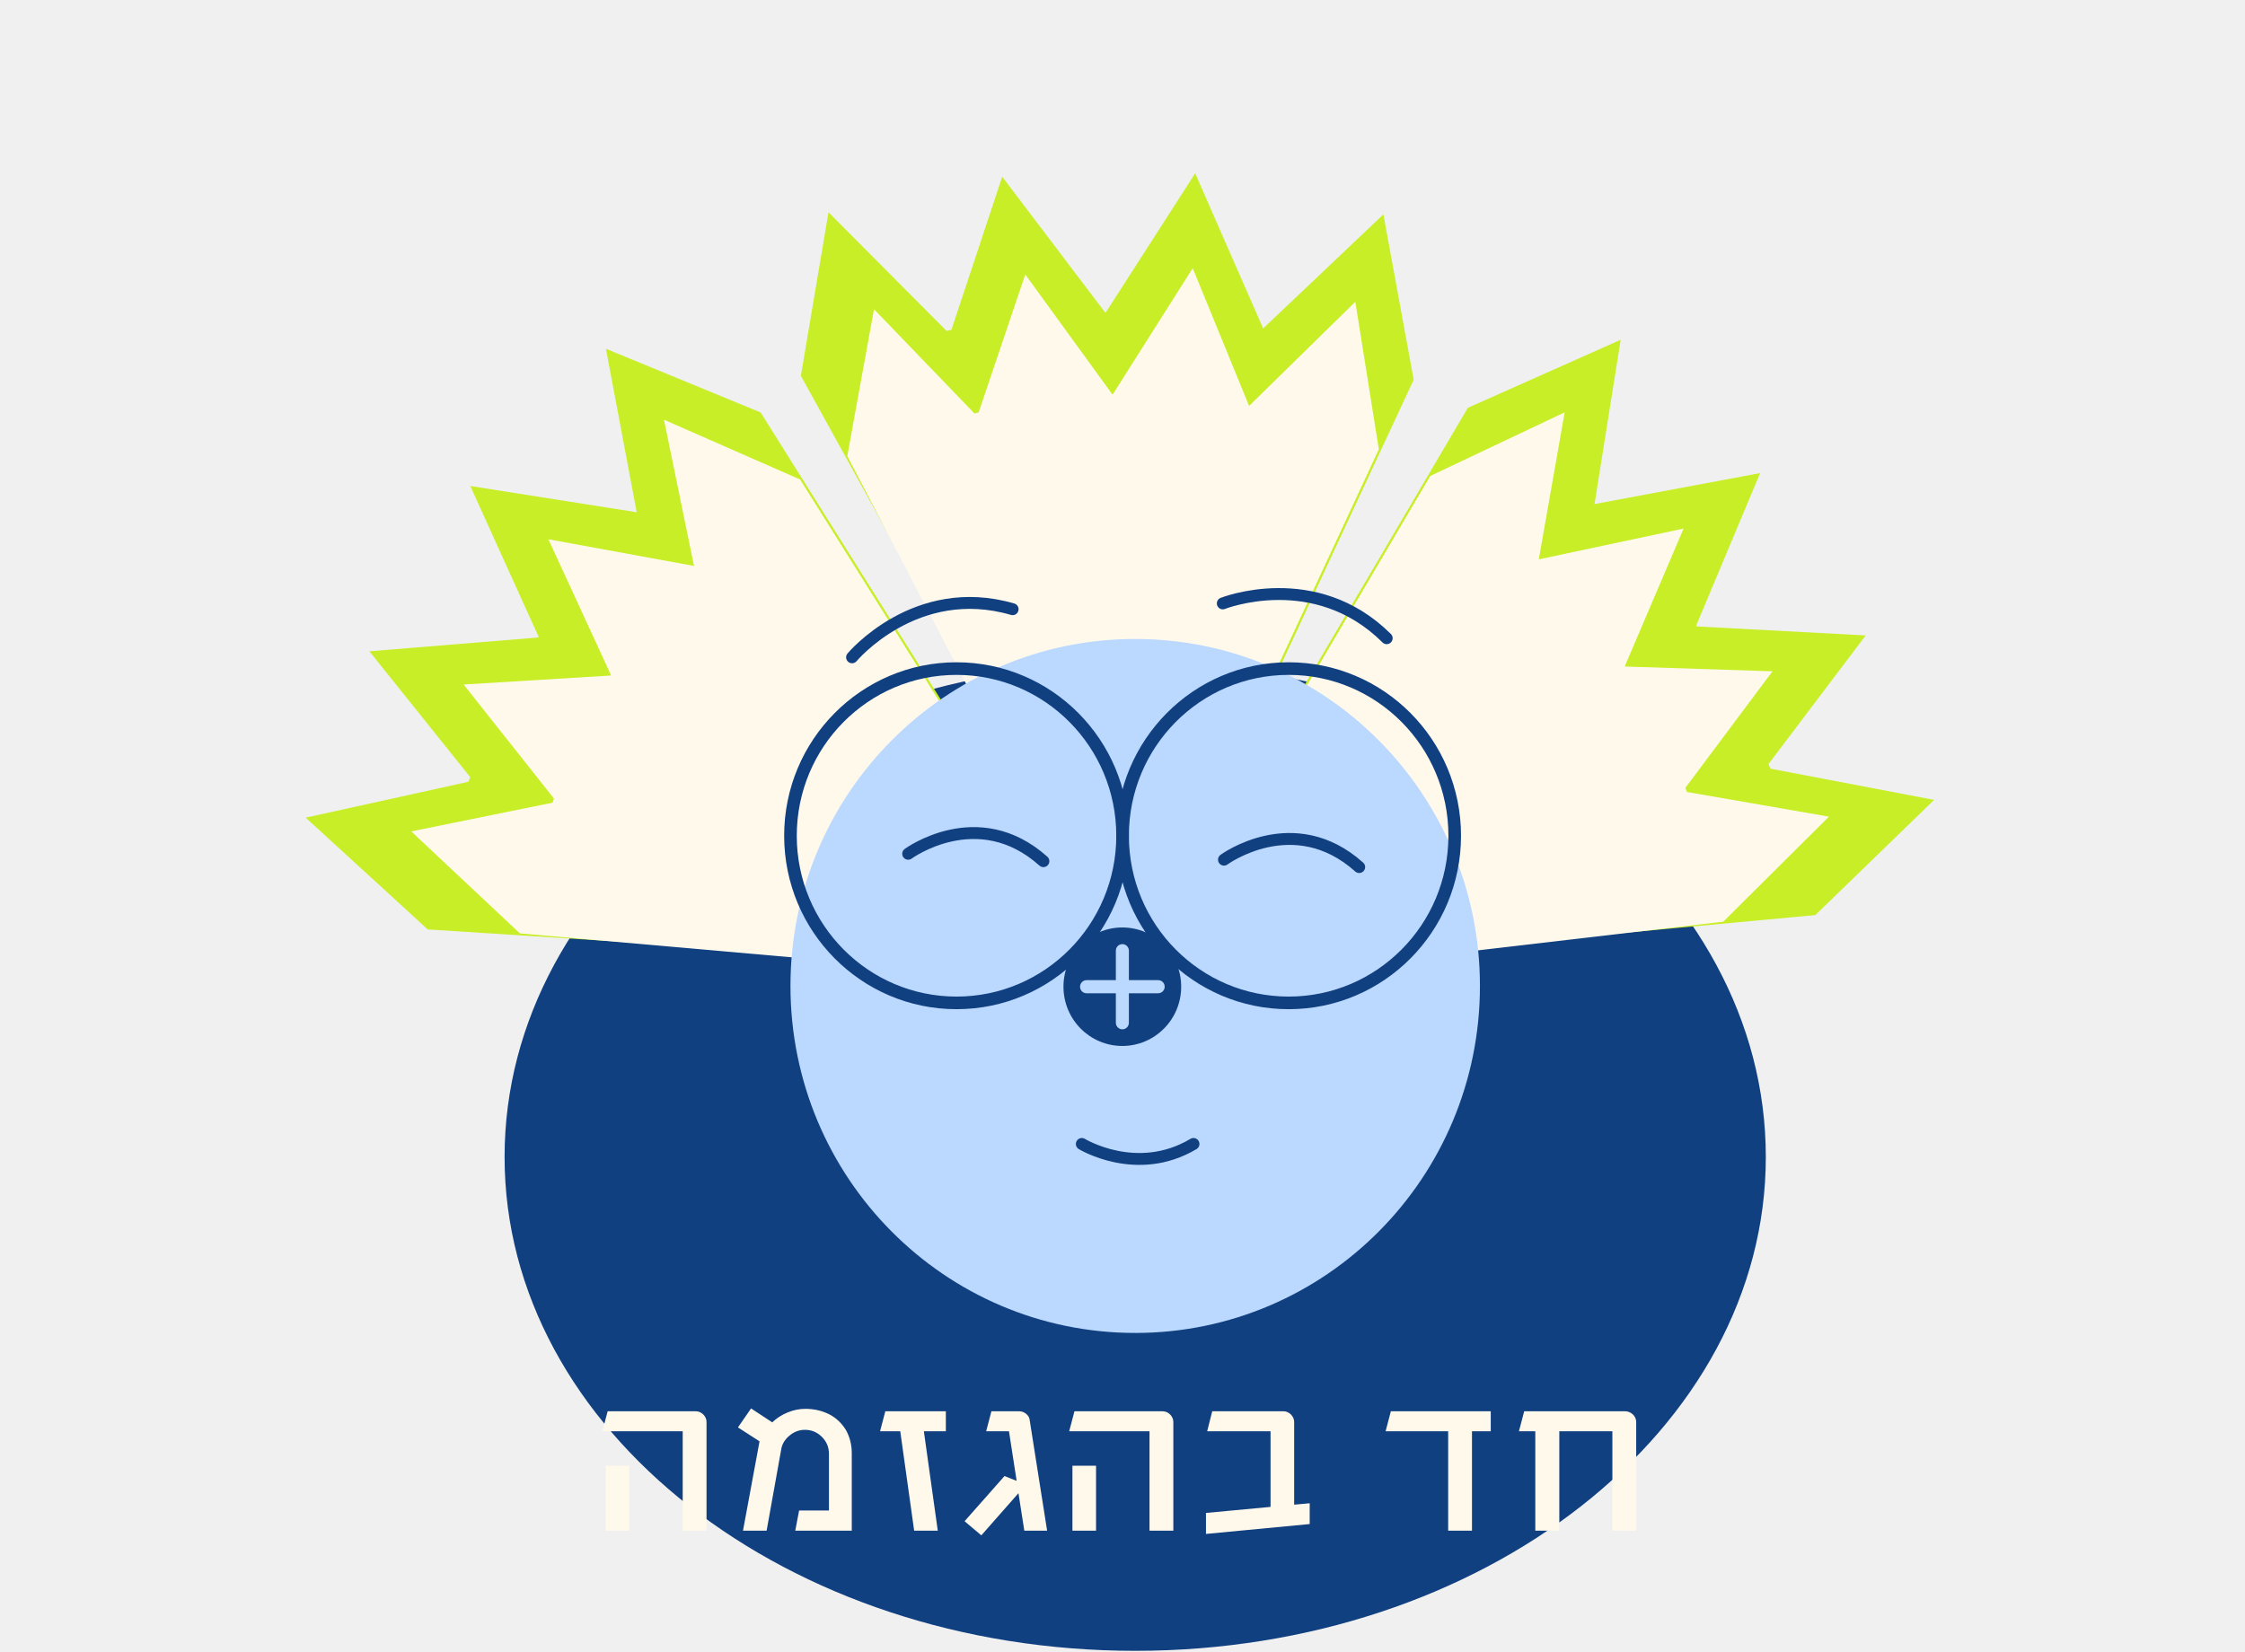
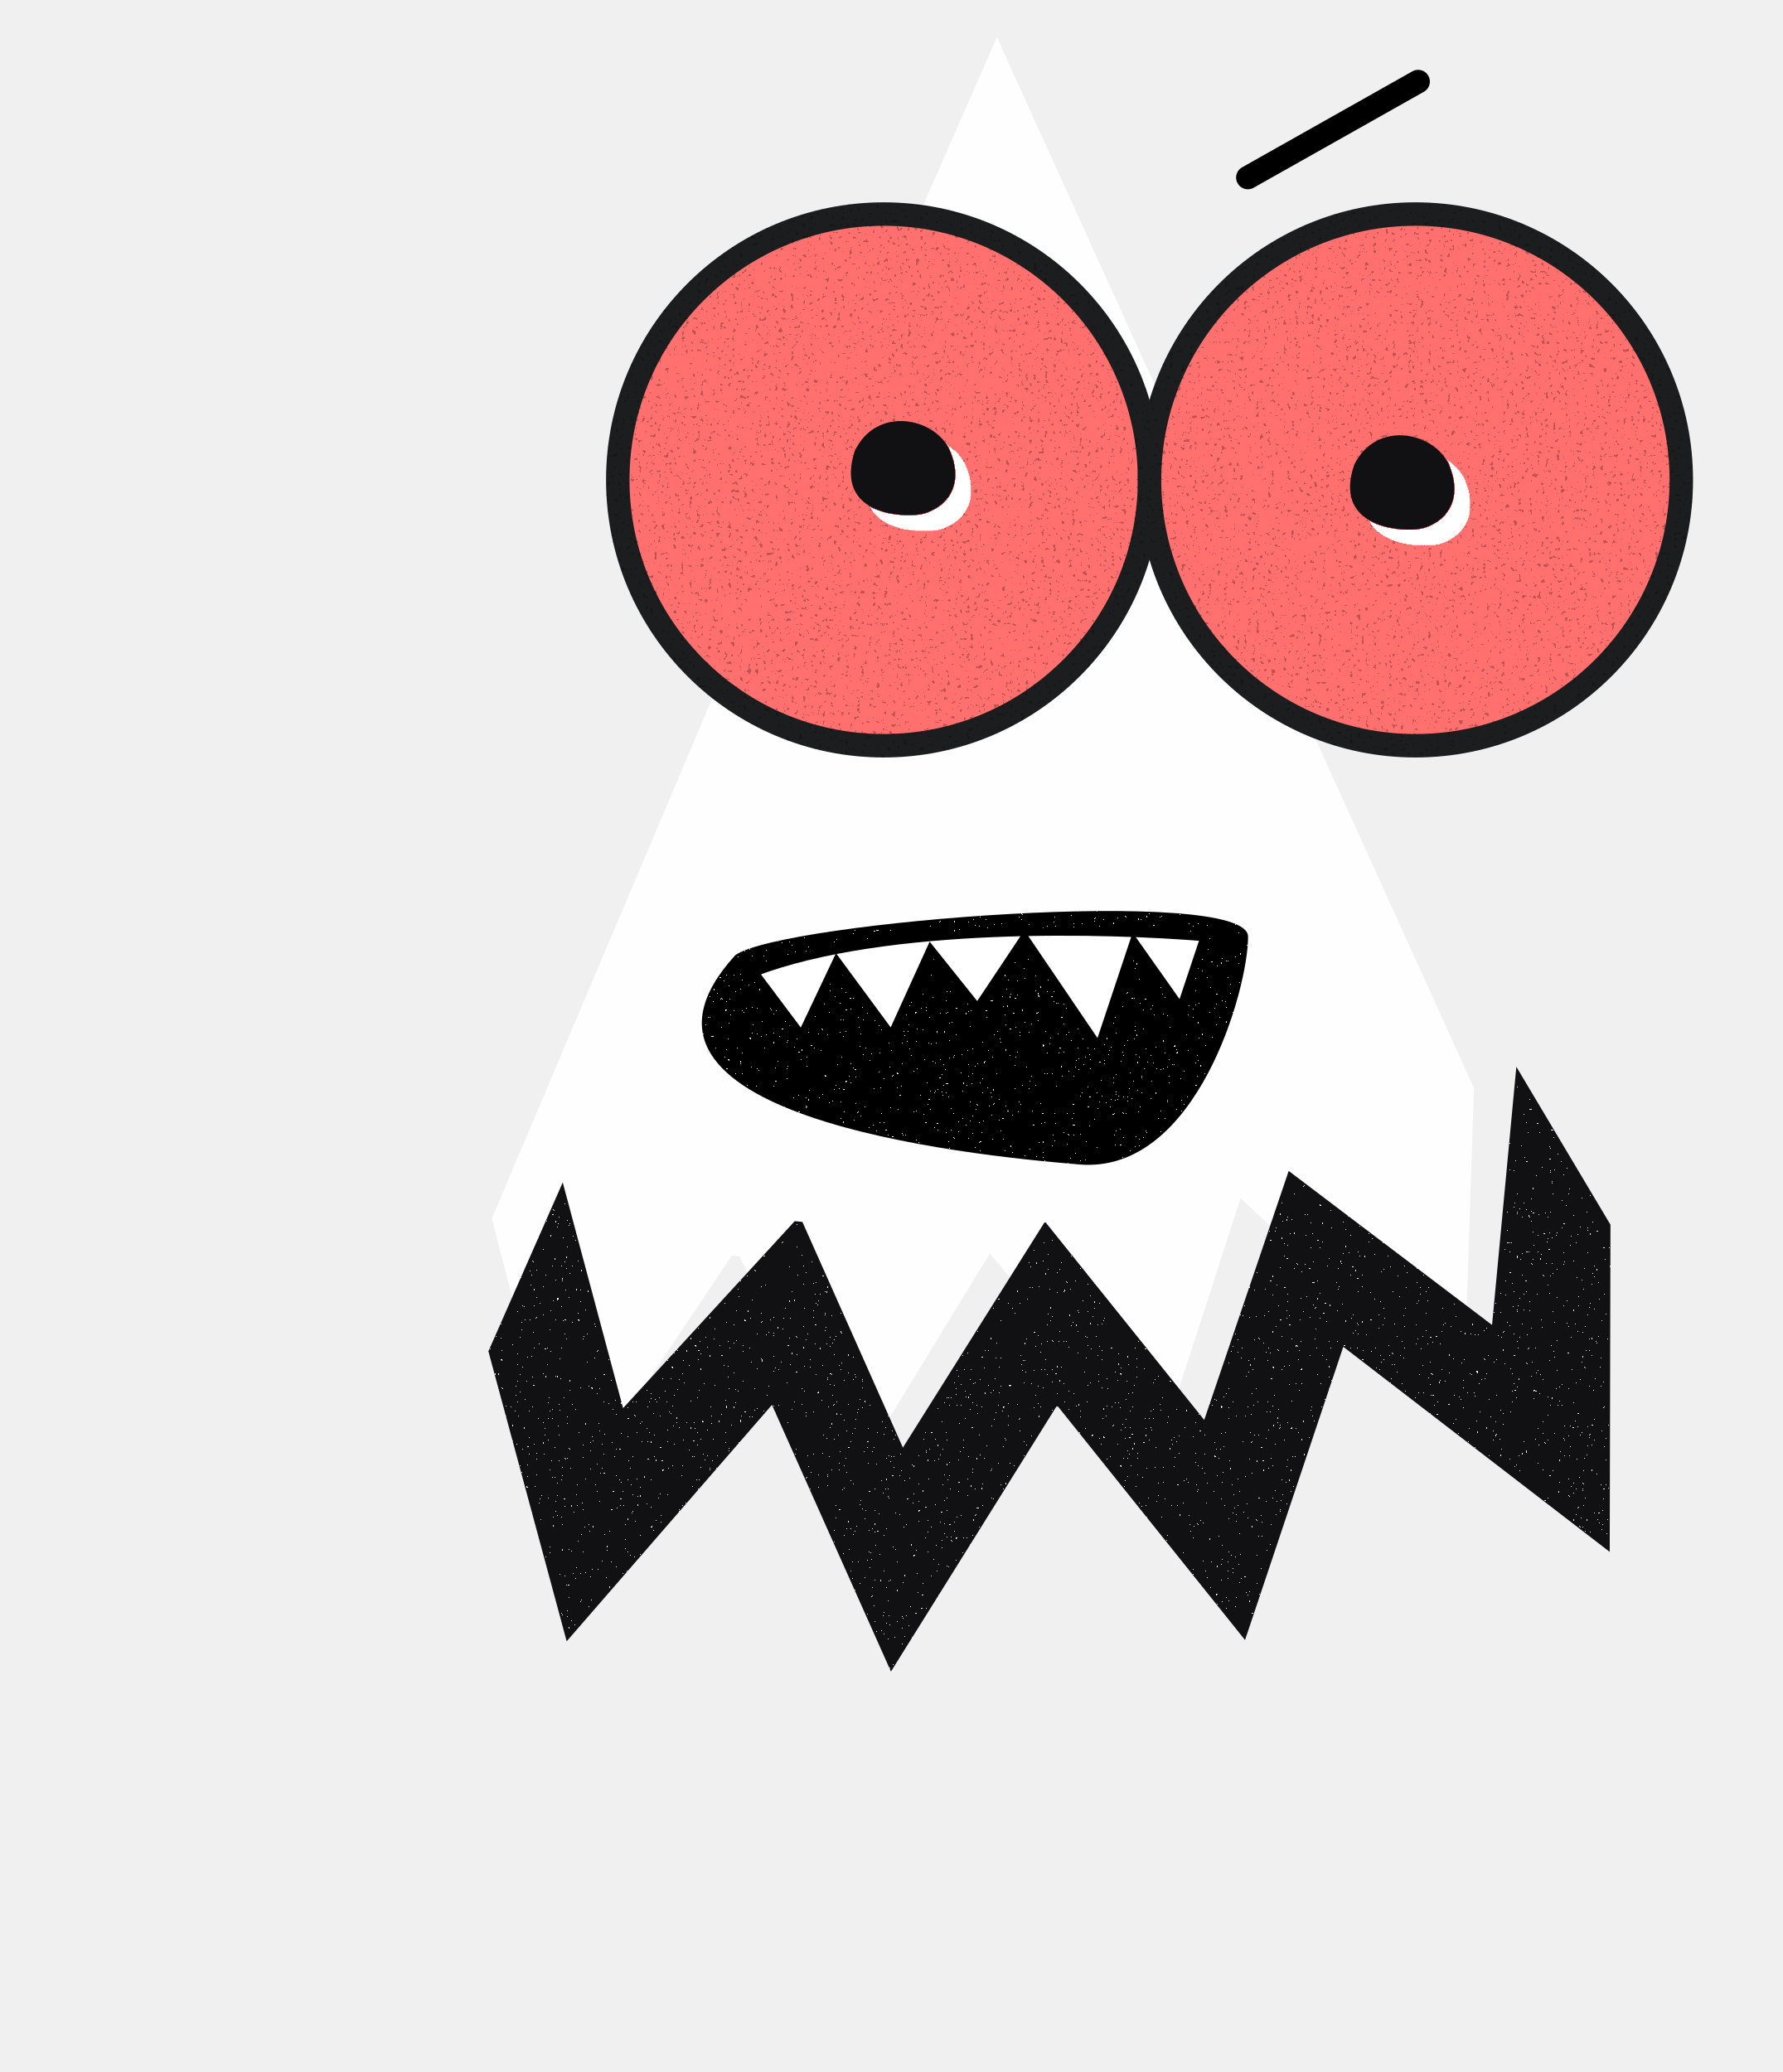
- <svg xmlns="http://www.w3.org/2000/svg" width="534" height="393" viewBox="0 0 534 393" fill="none">
-   <g clip-path="url(#clip0_1113_272)">
-     <ellipse cx="270.021" cy="275.244" rx="150" ry="117.5" fill="#114081" />
-     <path d="M460.053 190.299L421.098 182.87C420.951 182.505 420.804 182.14 420.651 181.772L443.783 151.173L403.556 149.033C403.515 148.977 403.483 148.918 403.442 148.862L418.669 112.551L379.28 119.919L385.497 80.833L349.139 97.028L349.087 97.116L269.224 232.791L431.79 217.706L460.057 190.293L460.053 190.299Z" fill="#C7EE26" />
-     <path d="M435.036 194.289L401.248 188.413C401.127 188.09 401.006 187.768 400.88 187.442L421.606 159.709L386.61 158.573C386.576 158.524 386.549 158.473 386.515 158.423L400.464 125.747L366.018 133.076L372.173 98.099L340.2 113.241L340.153 113.32L268.026 235.853L409.901 219.275L435.039 194.284L435.036 194.289Z" fill="#FFF9EC" />
-     <path d="M72.708 194.525L111.433 185.988C111.57 185.62 111.706 185.251 111.849 184.879L87.861 154.949L128.009 151.664C128.048 151.607 128.078 151.548 128.117 151.491L111.869 115.625L151.448 121.87L144.127 82.975L180.927 98.129L180.981 98.215L264.648 231.567L101.733 221.117L72.704 194.519L72.708 194.525Z" fill="#C7EE26" />
-     <path d="M97.826 197.799L131.431 190.962C131.543 190.636 131.655 190.311 131.772 189.982L110.27 162.848L145.217 160.717C145.25 160.667 145.275 160.614 145.308 160.564L130.44 128.297L165.077 134.642L157.934 99.853L190.321 114.079L190.37 114.157L265.933 234.592L123.657 222.059L97.823 197.794L97.826 197.799Z" fill="#FFF9EC" />
-     <path d="M197.068 50.496L225.147 78.726C225.529 78.643 225.912 78.56 226.301 78.481L238.39 42.046L262.841 74.306C262.91 74.308 262.976 74.302 263.045 74.304L284.287 41.235L300.453 78.141L329.057 51.007L336.262 90.351L336.219 90.443L269.81 233.109L190.496 89.406L197.071 50.49L197.068 50.496Z" fill="#C7EE26" />
-     <path d="M207.887 73.556L231.776 98.36C232.109 98.28 232.442 98.199 232.781 98.122L243.873 65.296L264.548 93.77C264.608 93.772 264.665 93.764 264.725 93.766L283.701 63.801L297.113 96.573L322.376 71.799L327.974 106.905L327.935 106.988L267.956 235.839L201.54 108.504L207.89 73.55L207.887 73.556Z" fill="#FFF9EC" />
-     <path d="M270.021 317.118C315.308 317.118 352.021 280.159 352.021 234.567C352.021 188.975 315.308 152.015 270.021 152.015C224.734 152.015 188.021 188.975 188.021 234.567C188.021 280.159 224.734 317.118 270.021 317.118Z" fill="#BBD8FF" />
-     <path d="M227.521 238.594C249.336 238.594 267.021 220.79 267.021 198.828C267.021 176.866 249.336 159.062 227.521 159.062C205.706 159.062 188.021 176.866 188.021 198.828C188.021 220.79 205.706 238.594 227.521 238.594Z" stroke="#114081" stroke-width="3" stroke-miterlimit="10" />
-     <path d="M306.521 238.594C328.336 238.594 346.021 220.79 346.021 198.828C346.021 176.866 328.336 159.062 306.521 159.062C284.706 159.062 267.021 176.866 267.021 198.828C267.021 220.79 284.706 238.594 306.521 238.594Z" stroke="#114081" stroke-width="3" stroke-miterlimit="10" />
-     <path d="M257.323 272.157C257.323 272.157 270.431 280.182 283.887 272.157" stroke="#114081" stroke-width="2.83" stroke-miterlimit="10" stroke-linecap="round" />
-     <path d="M266.958 220.653C259.225 220.653 252.958 226.961 252.958 234.747C252.958 242.533 259.225 248.841 266.958 248.841C274.692 248.841 280.958 242.533 280.958 234.747C280.958 226.961 274.692 220.653 266.958 220.653ZM275.483 236.308H268.52V243.319C268.52 244.189 267.822 244.88 266.969 244.88C266.115 244.88 265.418 244.178 265.418 243.319V236.308H258.454C257.59 236.308 256.903 235.606 256.903 234.747C256.903 233.888 257.601 233.186 258.454 233.186H265.418V226.175C265.418 225.305 266.115 224.614 266.969 224.614C267.822 224.614 268.52 225.316 268.52 226.175V233.186H275.483C276.347 233.186 277.034 233.888 277.034 234.747C277.034 235.606 276.337 236.308 275.483 236.308Z" fill="#114081" />
-     <path d="M162.391 340.502H143.287L144.535 335.75H165.463C166.183 335.75 166.807 336.038 167.287 336.518C167.767 336.998 168.055 337.622 168.055 338.294V364.166H162.391V340.502ZM144.055 348.71H149.671V364.166H144.055V348.71ZM197.323 336.518C198.955 337.382 200.251 338.63 201.211 340.214C202.123 341.846 202.603 343.67 202.603 345.734V364.166H189.163L190.075 359.366H197.179V345.878C197.179 344.294 196.603 342.95 195.499 341.846C194.395 340.742 193.051 340.166 191.467 340.166C190.075 340.166 188.827 340.646 187.771 341.558C186.667 342.47 185.995 343.574 185.803 344.918L182.347 364.166H176.731L180.667 342.902L175.531 339.59L178.651 335.078L183.691 338.39C184.699 337.43 185.899 336.614 187.339 336.038C188.731 335.462 190.123 335.174 191.563 335.174C193.723 335.174 195.643 335.654 197.323 336.518ZM214.134 340.502H209.334L210.582 335.75H224.982V340.502H219.75L223.062 364.166H217.446L214.134 340.502ZM243.645 364.166L242.253 355.238L233.421 365.27L229.437 361.91L238.941 351.158L241.821 352.31L239.997 340.502H234.573L235.821 335.75H242.349C243.021 335.75 243.549 335.942 244.029 336.326C244.509 336.71 244.797 337.142 244.893 337.67L249.069 364.166H243.645ZM273.427 340.502H254.323L255.571 335.75H276.499C277.219 335.75 277.843 336.038 278.323 336.518C278.803 336.998 279.091 337.622 279.091 338.294V364.166H273.427V340.502ZM255.091 348.71H260.707V364.166H255.091V348.71ZM311.527 357.638V362.582L286.855 364.934V359.942L302.215 358.502V340.502H287.143L288.343 335.75H305.287C305.959 335.75 306.583 336.038 307.063 336.518C307.543 336.998 307.831 337.622 307.831 338.294V357.974L311.527 357.638ZM344.464 340.502H329.584L330.832 335.75H354.592V340.502H350.128V364.166H344.464V340.502ZM365.189 340.502H361.301L362.549 335.75H386.549C387.269 335.75 387.893 336.038 388.421 336.518C388.901 336.998 389.189 337.622 389.189 338.294V364.166H383.525V340.502H370.901V364.166H365.189V340.502Z" fill="#FFF9EC" />
-     <path d="M202.672 156.379C202.672 156.379 217.809 138.205 240.863 144.935" stroke="#114081" stroke-width="2.83" stroke-miterlimit="10" stroke-linecap="round" />
-     <path d="M290.855 143.555C290.855 143.555 312.77 134.85 329.843 151.836" stroke="#114081" stroke-width="2.83" stroke-miterlimit="10" stroke-linecap="round" />
-     <path d="M291.137 204.522C291.137 204.522 307.71 192.337 323.303 206.281" stroke="#114081" stroke-width="2.83" stroke-miterlimit="10" stroke-linecap="round" />
-     <path d="M216.02 203.119C216.02 203.119 232.593 190.934 248.187 204.878" stroke="#114081" stroke-width="2.83" stroke-miterlimit="10" stroke-linecap="round" />
+ <svg xmlns="http://www.w3.org/2000/svg" width="228" height="265" viewBox="0 0 228 265" fill="none">
+   <path opacity="0.95" d="M93.567 160.605C93.91 160.637 94.244 160.668 94.584 160.695L108.247 190.365L126.501 160.427C126.561 160.42 126.622 160.413 126.676 160.41L147.946 186.269L158.643 153.246L187.146 179.862L188.481 139.126L188.434 139.049L127.484 4.772L111.111 42.045L62.9 155.829L72.292 192.349L93.573 160.601L93.567 160.605Z" fill="white" />
+   <g filter="url(#filter0_n_1900_998)">
+     <path d="M159.206 209.772L171.776 172.247L205.847 198.48L205.942 156.633L205.891 156.548L193.863 136.361L193.907 136.435L190.801 169.459L164.797 149.759L153.995 181.604L133.721 156.347C133.665 156.349 133.607 156.361 133.551 156.363L115.459 185.143L102.609 156.277C102.278 156.243 101.956 156.212 101.625 156.179L79.678 180.094L71.961 151.227L62.455 172.823L72.466 209.913L98.716 179.678C98.325 179.642 99.1 179.718 98.716 179.678L113.933 213.782L135.084 179.898C135.152 179.888 135.218 179.888 135.285 179.878L159.211 209.754L159.206 209.772Z" fill="#111012" />
+   </g>
+   <g filter="url(#filter1_n_1900_998)">
+     <path d="M113 95.377C131.778 95.377 147 80.155 147 61.377C147 42.599 131.778 27.377 113 27.377C94.222 27.377 79 42.599 79 61.377C79 80.155 94.222 95.377 113 95.377Z" fill="#FF706E" />
+     <path d="M113 95.377C131.778 95.377 147 80.155 147 61.377C147 42.599 131.778 27.377 113 27.377C94.222 27.377 79 42.599 79 61.377C79 80.155 94.222 95.377 113 95.377Z" stroke="#1C1D1E" stroke-width="3" stroke-miterlimit="10" />
+   </g>
+   <g filter="url(#filter2_n_1900_998)">
+     <path d="M181 95.377C199.778 95.377 215 80.155 215 61.377C215 42.599 199.778 27.377 181 27.377C162.222 27.377 147 42.599 147 61.377C147 80.155 162.222 95.377 181 95.377Z" fill="#FF706E" />
+     <path d="M181 95.377C199.778 95.377 215 80.155 215 61.377C215 42.599 199.778 27.377 181 27.377C162.222 27.377 147 42.599 147 61.377C147 80.155 162.222 95.377 181 95.377Z" stroke="#1C1D1E" stroke-width="3" stroke-miterlimit="10" />
+   </g>
+   <line x1="159.57" y1="22.707" x2="181.348" y2="10.43" stroke="black" stroke-width="3" stroke-linecap="round" />
+   <g filter="url(#filter3_n_1900_998)">
+     <path d="M159.6 119.787C159.569 113.211 100 117.877 94.036 122.154C75.317 142.62 123.087 147.712 138.071 148.933C153.055 150.154 159.632 126.364 159.6 119.787Z" fill="black" />
+   </g>
+   <path d="M102.5 132.377L96.5 124.377C113.3 117.977 142 118.877 154 119.877L151 128.877L145 120.377L140.5 133.877L131 119.877L125 128.877L119 121.377L114 132.377L107 122.877L102.5 132.377Z" fill="white" stroke="black" />
+   <g filter="url(#filter4_d_1900_998)">
+     <path d="M185.383 59.663C183.728 55.372 176.14 53.512 173.194 59.387C170.451 67.268 178.629 67.954 181.136 67.698C183.644 67.442 187.451 65.025 185.383 59.663Z" fill="#111012" />
+   </g>
+   <g filter="url(#filter5_d_1900_998)">
+     <path d="M121.473 57.657C119.695 53.416 112.057 51.776 109.281 57.734C106.768 65.691 114.962 66.14 117.461 65.811C119.96 65.483 123.695 62.958 121.473 57.657Z" fill="#111012" />
  </g>
  <defs>
-     <clipPath id="clip0_1113_272">
-       <rect width="533.303" height="393" fill="white" />
-     </clipPath>
+     <filter id="filter0_n_1900_998" x="62.455" y="136.361" width="143.486" height="77.421" filterUnits="userSpaceOnUse" color-interpolation-filters="sRGB">
+       <feFlood flood-opacity="0" result="BackgroundImageFix" />
+       <feBlend mode="normal" in="SourceGraphic" in2="BackgroundImageFix" result="shape" />
+       <feTurbulence type="fractalNoise" baseFrequency="3.333 3.333" stitchTiles="stitch" numOctaves="3" result="noise" seed="437" />
+       <feColorMatrix in="noise" type="luminanceToAlpha" result="alphaNoise" />
+       <feComponentTransfer in="alphaNoise" result="coloredNoise1">
+         <feFuncA type="discrete" tableValues="0 0 0 0 0 0 0 0 0 0 0 0 0 0 0 0 0 0 0 0 1 1 1 1 1 1 1 1 1 0 0 0 0 0 0 0 0 0 0 0 0 0 0 0 0 0 0 0 0 0 0 0 0 0 0 0 0 0 0 0 0 0 0 0 0 0 0 0 0 0 0 0 0 0 0 0 0 0 0 0 0 0 0 0 0 0 0 0 0 0 0 0 0 0 0 0 0 0 0 0 " />
+       </feComponentTransfer>
+       <feComposite operator="in" in2="shape" in="coloredNoise1" result="noise1Clipped" />
+       <feFlood flood-color="#F3F3F3" result="color1Flood" />
+       <feComposite operator="in" in2="noise1Clipped" in="color1Flood" result="color1" />
+       <feMerge result="effect1_noise_1900_998">
+         <feMergeNode in="shape" />
+         <feMergeNode in="color1" />
+       </feMerge>
+     </filter>
+     <filter id="filter1_n_1900_998" x="77.5" y="25.877" width="71" height="71" filterUnits="userSpaceOnUse" color-interpolation-filters="sRGB">
+       <feFlood flood-opacity="0" result="BackgroundImageFix" />
+       <feBlend mode="normal" in="SourceGraphic" in2="BackgroundImageFix" result="shape" />
+       <feTurbulence type="fractalNoise" baseFrequency="2 2" stitchTiles="stitch" numOctaves="3" result="noise" seed="6579" />
+       <feColorMatrix in="noise" type="luminanceToAlpha" result="alphaNoise" />
+       <feComponentTransfer in="alphaNoise" result="coloredNoise1">
+         <feFuncA type="discrete" tableValues="0 0 0 0 0 0 0 0 0 0 0 0 0 0 1 1 1 1 1 1 1 1 1 1 1 1 1 1 1 1 1 1 1 1 1 0 0 0 0 0 0 0 0 0 0 0 0 0 0 0 0 0 0 0 0 0 0 0 0 0 0 0 0 0 0 0 0 0 0 0 0 0 0 0 0 0 0 0 0 0 0 0 0 0 0 0 0 0 0 0 0 0 0 0 0 0 0 0 0 0 " />
+       </feComponentTransfer>
+       <feComposite operator="in" in2="shape" in="coloredNoise1" result="noise1Clipped" />
+       <feFlood flood-color="rgba(0, 0, 0, 0.25)" result="color1Flood" />
+       <feComposite operator="in" in2="noise1Clipped" in="color1Flood" result="color1" />
+       <feMerge result="effect1_noise_1900_998">
+         <feMergeNode in="shape" />
+         <feMergeNode in="color1" />
+       </feMerge>
+     </filter>
+     <filter id="filter2_n_1900_998" x="145.5" y="25.877" width="71" height="71" filterUnits="userSpaceOnUse" color-interpolation-filters="sRGB">
+       <feFlood flood-opacity="0" result="BackgroundImageFix" />
+       <feBlend mode="normal" in="SourceGraphic" in2="BackgroundImageFix" result="shape" />
+       <feTurbulence type="fractalNoise" baseFrequency="2 2" stitchTiles="stitch" numOctaves="3" result="noise" seed="6579" />
+       <feColorMatrix in="noise" type="luminanceToAlpha" result="alphaNoise" />
+       <feComponentTransfer in="alphaNoise" result="coloredNoise1">
+         <feFuncA type="discrete" tableValues="0 0 0 0 0 0 0 0 0 0 0 0 0 0 1 1 1 1 1 1 1 1 1 1 1 1 1 1 1 1 1 1 1 1 1 0 0 0 0 0 0 0 0 0 0 0 0 0 0 0 0 0 0 0 0 0 0 0 0 0 0 0 0 0 0 0 0 0 0 0 0 0 0 0 0 0 0 0 0 0 0 0 0 0 0 0 0 0 0 0 0 0 0 0 0 0 0 0 0 0 " />
+       </feComponentTransfer>
+       <feComposite operator="in" in2="shape" in="coloredNoise1" result="noise1Clipped" />
+       <feFlood flood-color="rgba(0, 0, 0, 0.25)" result="color1Flood" />
+       <feComposite operator="in" in2="noise1Clipped" in="color1Flood" result="color1" />
+       <feMerge result="effect1_noise_1900_998">
+         <feMergeNode in="shape" />
+         <feMergeNode in="color1" />
+       </feMerge>
+     </filter>
+     <filter id="filter3_n_1900_998" x="89.75" y="116.513" width="69.851" height="32.465" filterUnits="userSpaceOnUse" color-interpolation-filters="sRGB">
+       <feFlood flood-opacity="0" result="BackgroundImageFix" />
+       <feBlend mode="normal" in="SourceGraphic" in2="BackgroundImageFix" result="shape" />
+       <feTurbulence type="fractalNoise" baseFrequency="3.333 3.333" stitchTiles="stitch" numOctaves="3" result="noise" seed="437" />
+       <feColorMatrix in="noise" type="luminanceToAlpha" result="alphaNoise" />
+       <feComponentTransfer in="alphaNoise" result="coloredNoise1">
+         <feFuncA type="discrete" tableValues="0 0 0 0 0 0 0 0 0 0 0 0 0 0 0 0 0 0 0 0 1 1 1 1 1 1 1 1 1 0 0 0 0 0 0 0 0 0 0 0 0 0 0 0 0 0 0 0 0 0 0 0 0 0 0 0 0 0 0 0 0 0 0 0 0 0 0 0 0 0 0 0 0 0 0 0 0 0 0 0 0 0 0 0 0 0 0 0 0 0 0 0 0 0 0 0 0 0 0 0 " />
+       </feComponentTransfer>
+       <feComposite operator="in" in2="shape" in="coloredNoise1" result="noise1Clipped" />
+       <feFlood flood-color="#F3F3F3" result="color1Flood" />
+       <feComposite operator="in" in2="noise1Clipped" in="color1Flood" result="color1" />
+       <feMerge result="effect1_noise_1900_998">
+         <feMergeNode in="shape" />
+         <feMergeNode in="color1" />
+       </feMerge>
+     </filter>
+     <filter id="filter4_d_1900_998" x="172.639" y="55.671" width="15.337" height="14.068" filterUnits="userSpaceOnUse" color-interpolation-filters="sRGB">
+       <feFlood flood-opacity="0" result="BackgroundImageFix" />
+       <feColorMatrix in="SourceAlpha" type="matrix" values="0 0 0 0 0 0 0 0 0 0 0 0 0 0 0 0 0 0 127 0" result="hardAlpha" />
+       <feOffset dx="2" dy="2" />
+       <feComposite in2="hardAlpha" operator="out" />
+       <feColorMatrix type="matrix" values="0 0 0 0 1 0 0 0 0 1 0 0 0 0 1 0 0 0 1 0" />
+       <feBlend mode="normal" in2="BackgroundImageFix" result="effect1_dropShadow_1900_998" />
+       <feBlend mode="normal" in="SourceGraphic" in2="effect1_dropShadow_1900_998" result="shape" />
+     </filter>
+     <filter id="filter5_d_1900_998" x="108.808" y="53.849" width="15.344" height="14.037" filterUnits="userSpaceOnUse" color-interpolation-filters="sRGB">
+       <feFlood flood-opacity="0" result="BackgroundImageFix" />
+       <feColorMatrix in="SourceAlpha" type="matrix" values="0 0 0 0 0 0 0 0 0 0 0 0 0 0 0 0 0 0 127 0" result="hardAlpha" />
+       <feOffset dx="2" dy="2" />
+       <feComposite in2="hardAlpha" operator="out" />
+       <feColorMatrix type="matrix" values="0 0 0 0 1 0 0 0 0 1 0 0 0 0 1 0 0 0 1 0" />
+       <feBlend mode="normal" in2="BackgroundImageFix" result="effect1_dropShadow_1900_998" />
+       <feBlend mode="normal" in="SourceGraphic" in2="effect1_dropShadow_1900_998" result="shape" />
+     </filter>
  </defs>
</svg>
